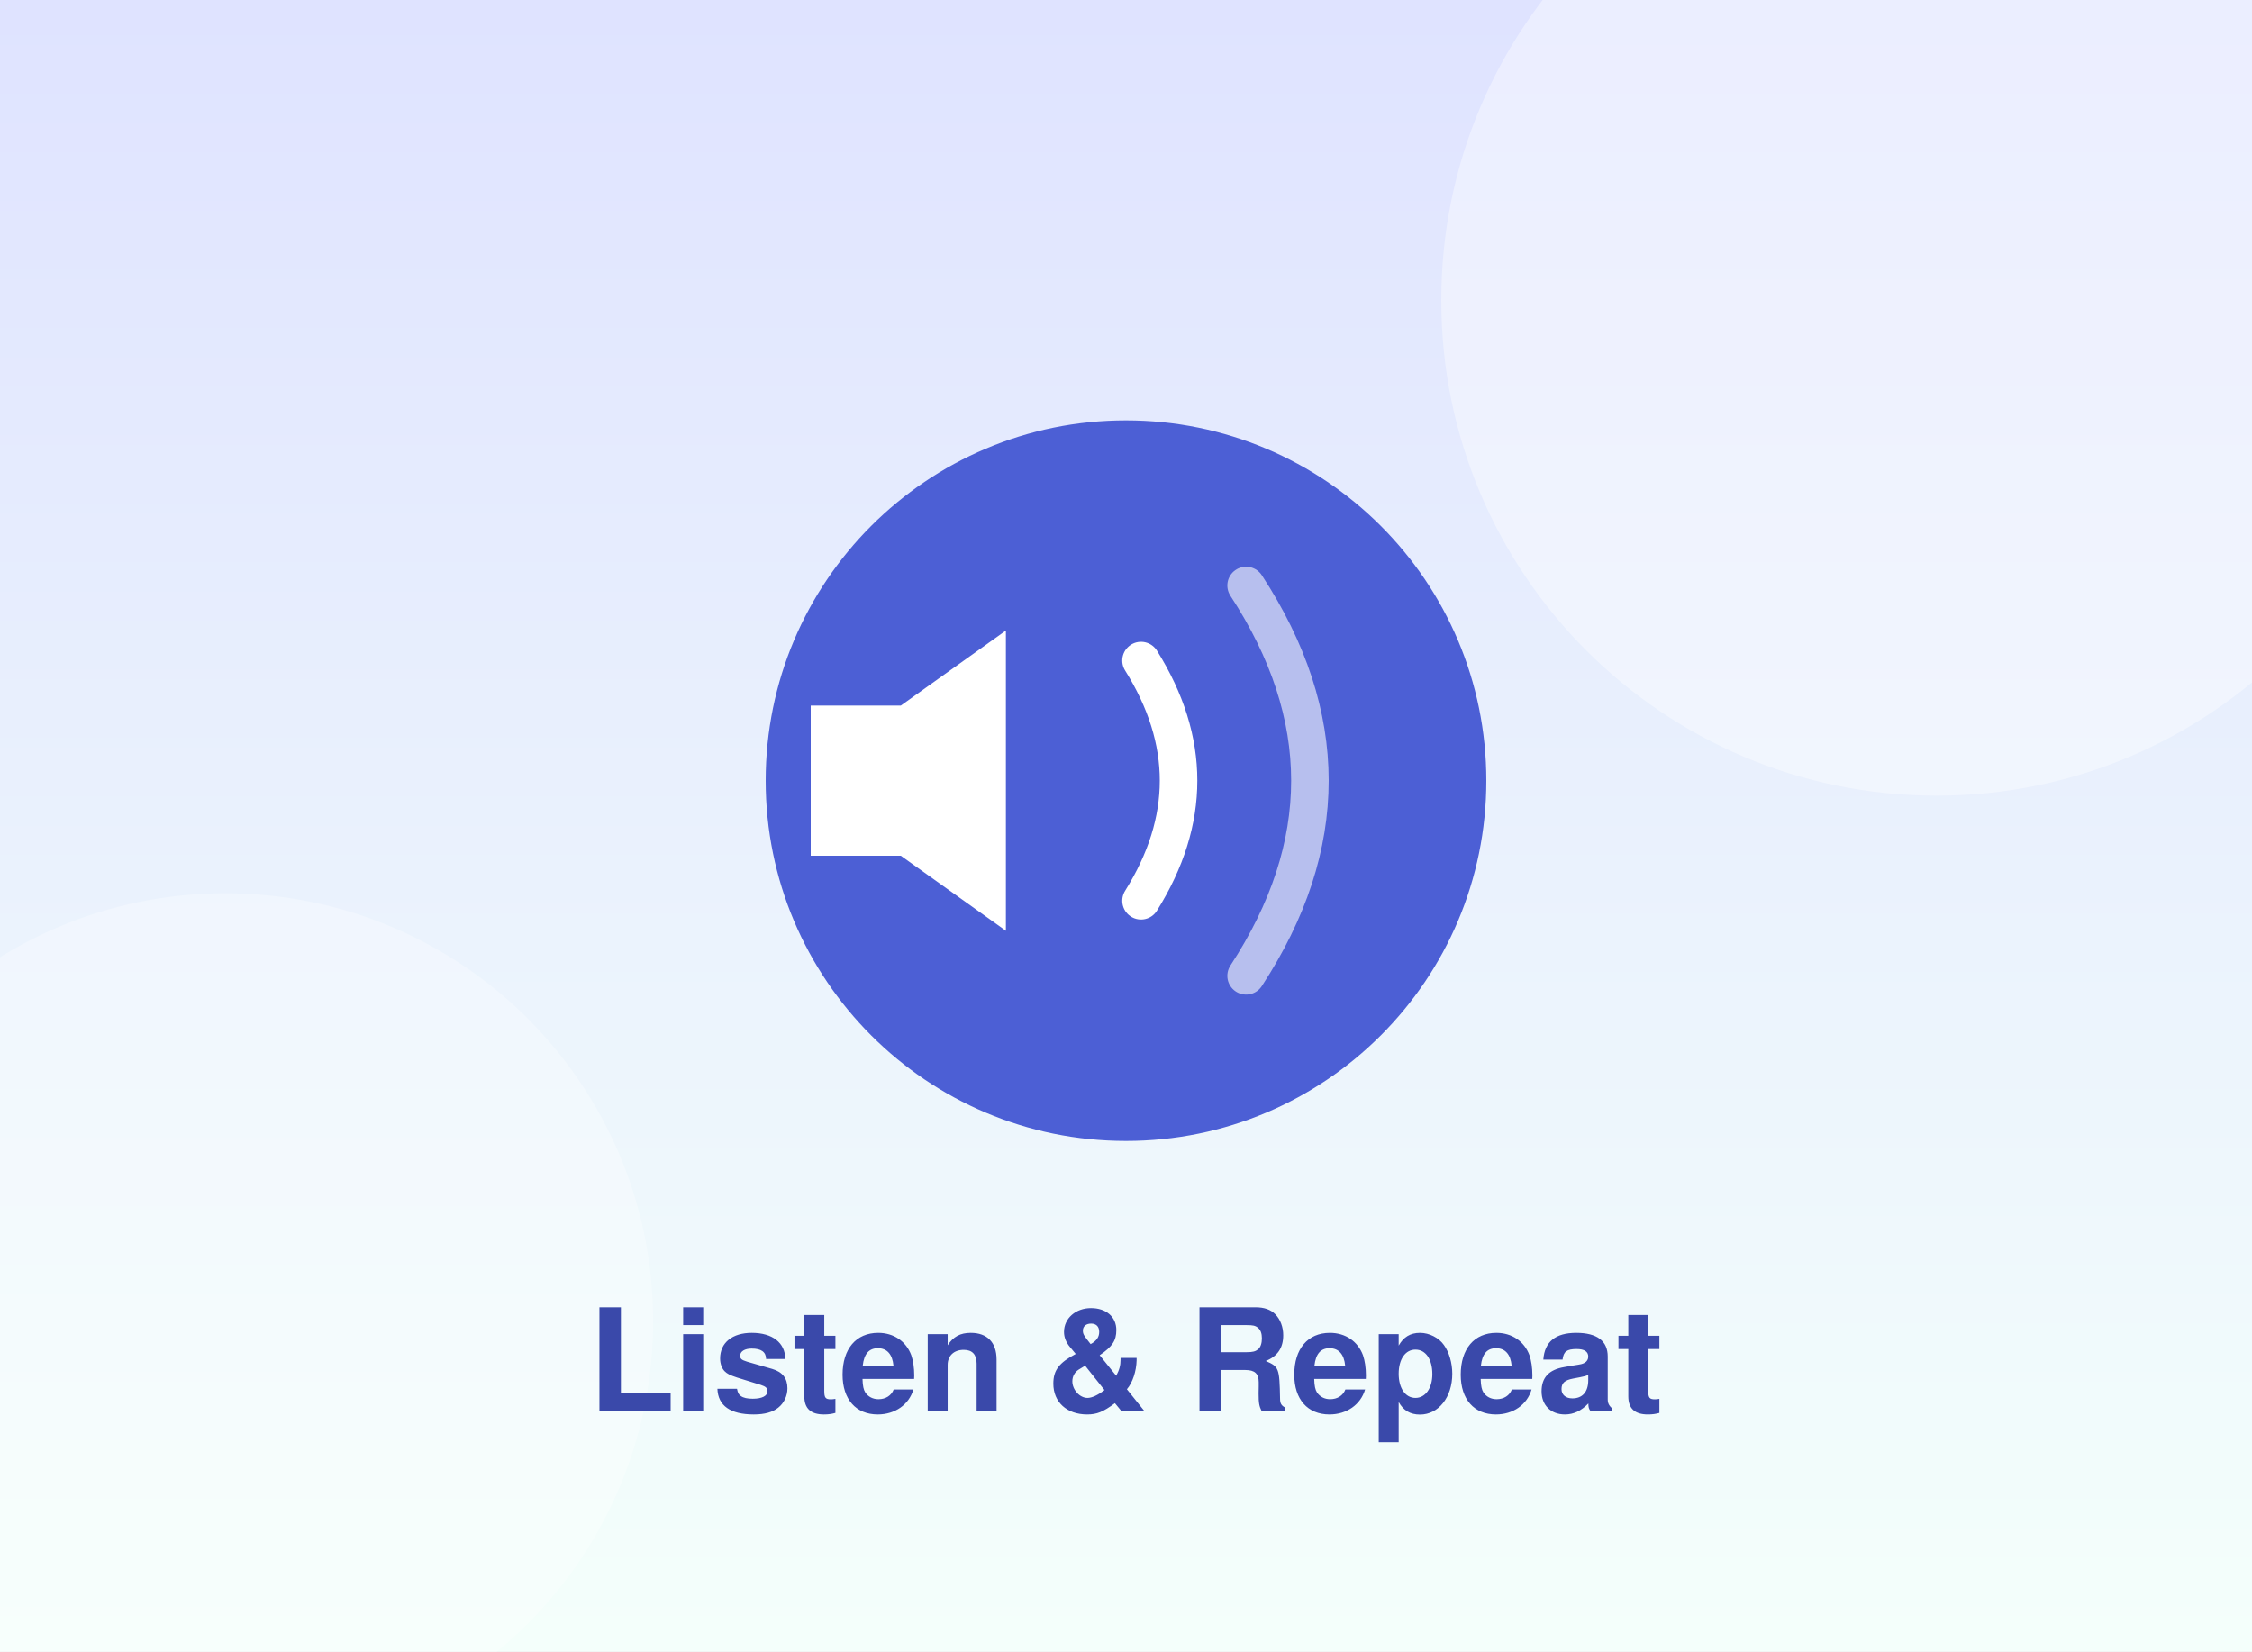
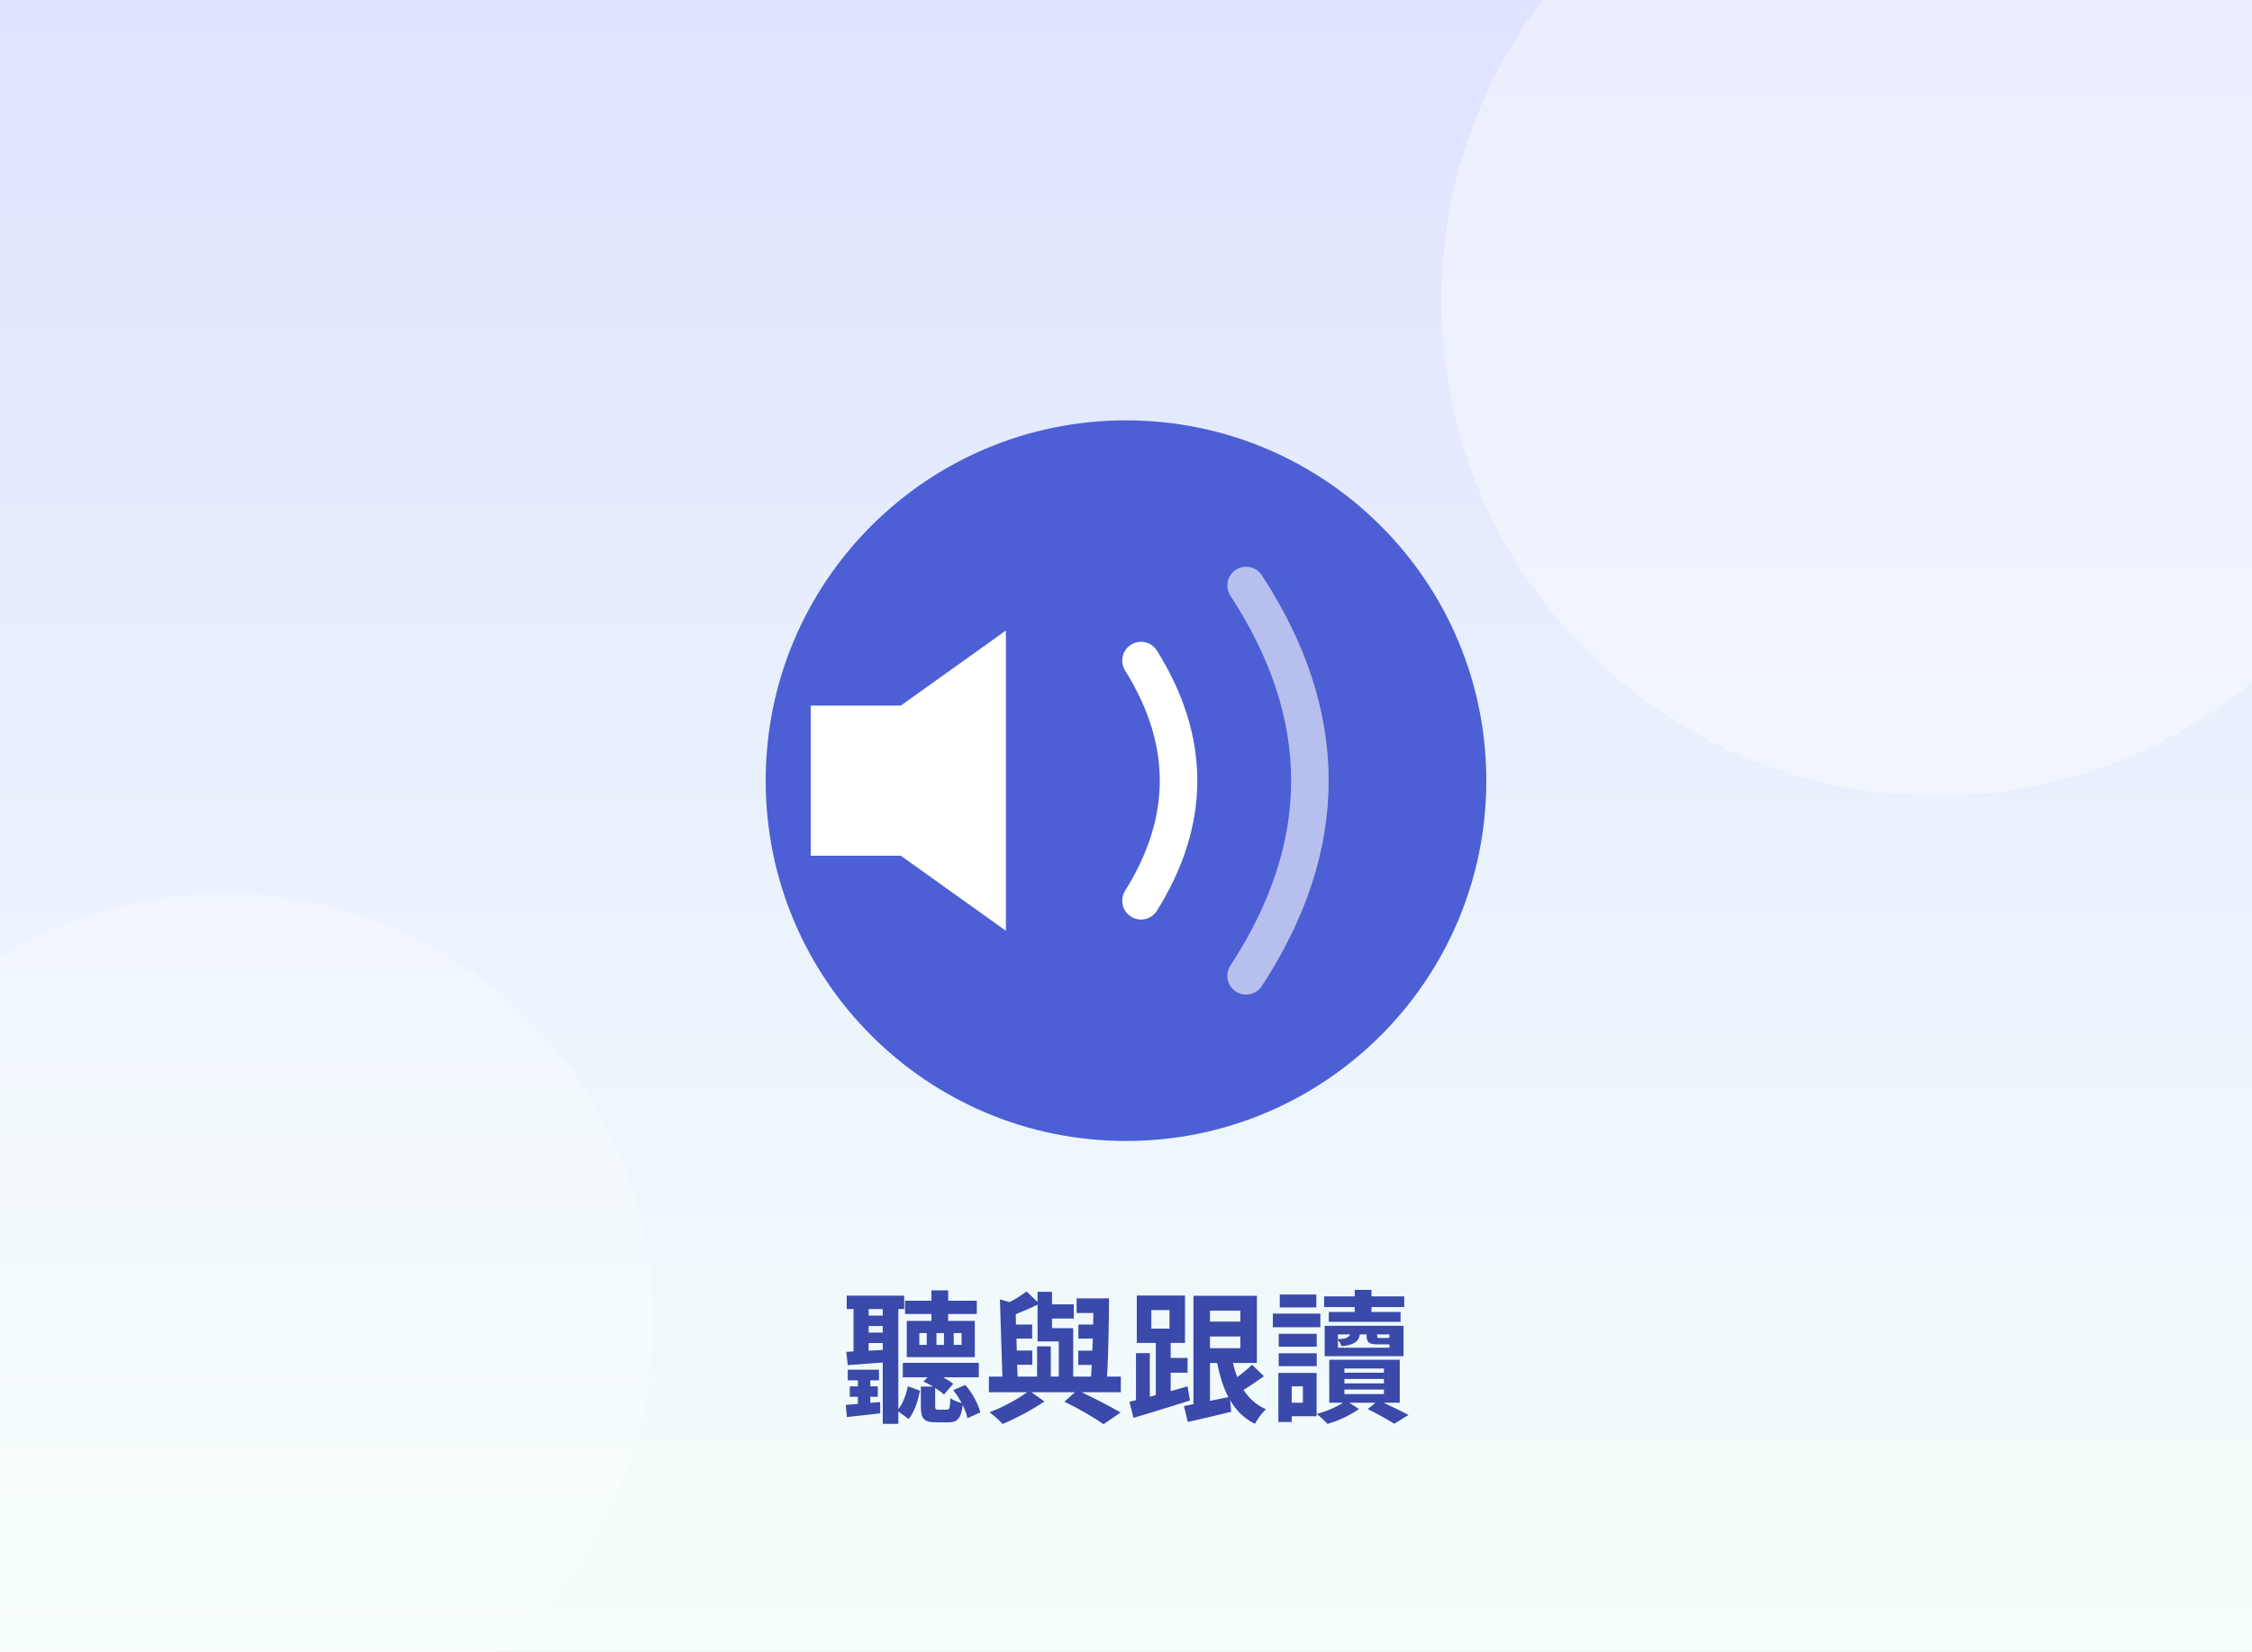
<svg xmlns="http://www.w3.org/2000/svg" viewBox="0 0 300 220" width="300" height="220" role="img">
  <defs>
    <linearGradient id="g" x1="0" y1="0" x2="0" y2="1">
      <stop offset="0" stop-color="#dfe3ff" />
      <stop offset="1" stop-color="#f4fffb" />
    </linearGradient>
  </defs>
  <rect width="300" height="220" fill="url(#g)" />
  <circle cx="258" cy="40" r="66" fill="#fff" opacity=".38" />
  <circle cx="30" cy="176" r="57" fill="#fff" opacity=".28" />
  <circle cx="150" cy="104" r="48" fill="#4c5fd5" />
  <path d="M134,84 v40 l-14,-10 h-12 v-20 h12z" fill="#fff" />
  <path d="M152,88 q10,16 0,32" fill="none" stroke="#fff" stroke-width="5" stroke-linecap="round" />
  <path d="M166,78 q17,26 0,52" fill="none" stroke="#fff" stroke-width="5" stroke-linecap="round" opacity=".6" />
-   <text x="150" y="188" text-anchor="middle" font-family="Helvetica,Arial" font-size="19" font-weight="800" fill="#3a49aa">Listen &amp; Repeat</text>
+   <text x="150" y="188" text-anchor="middle" font-family="PingFang TC,Heiti TC,Microsoft JhengHei,Noto Sans TC,sans-serif" font-size="19" font-weight="800" fill="#3a49aa">聽與跟讀</text>
</svg>
